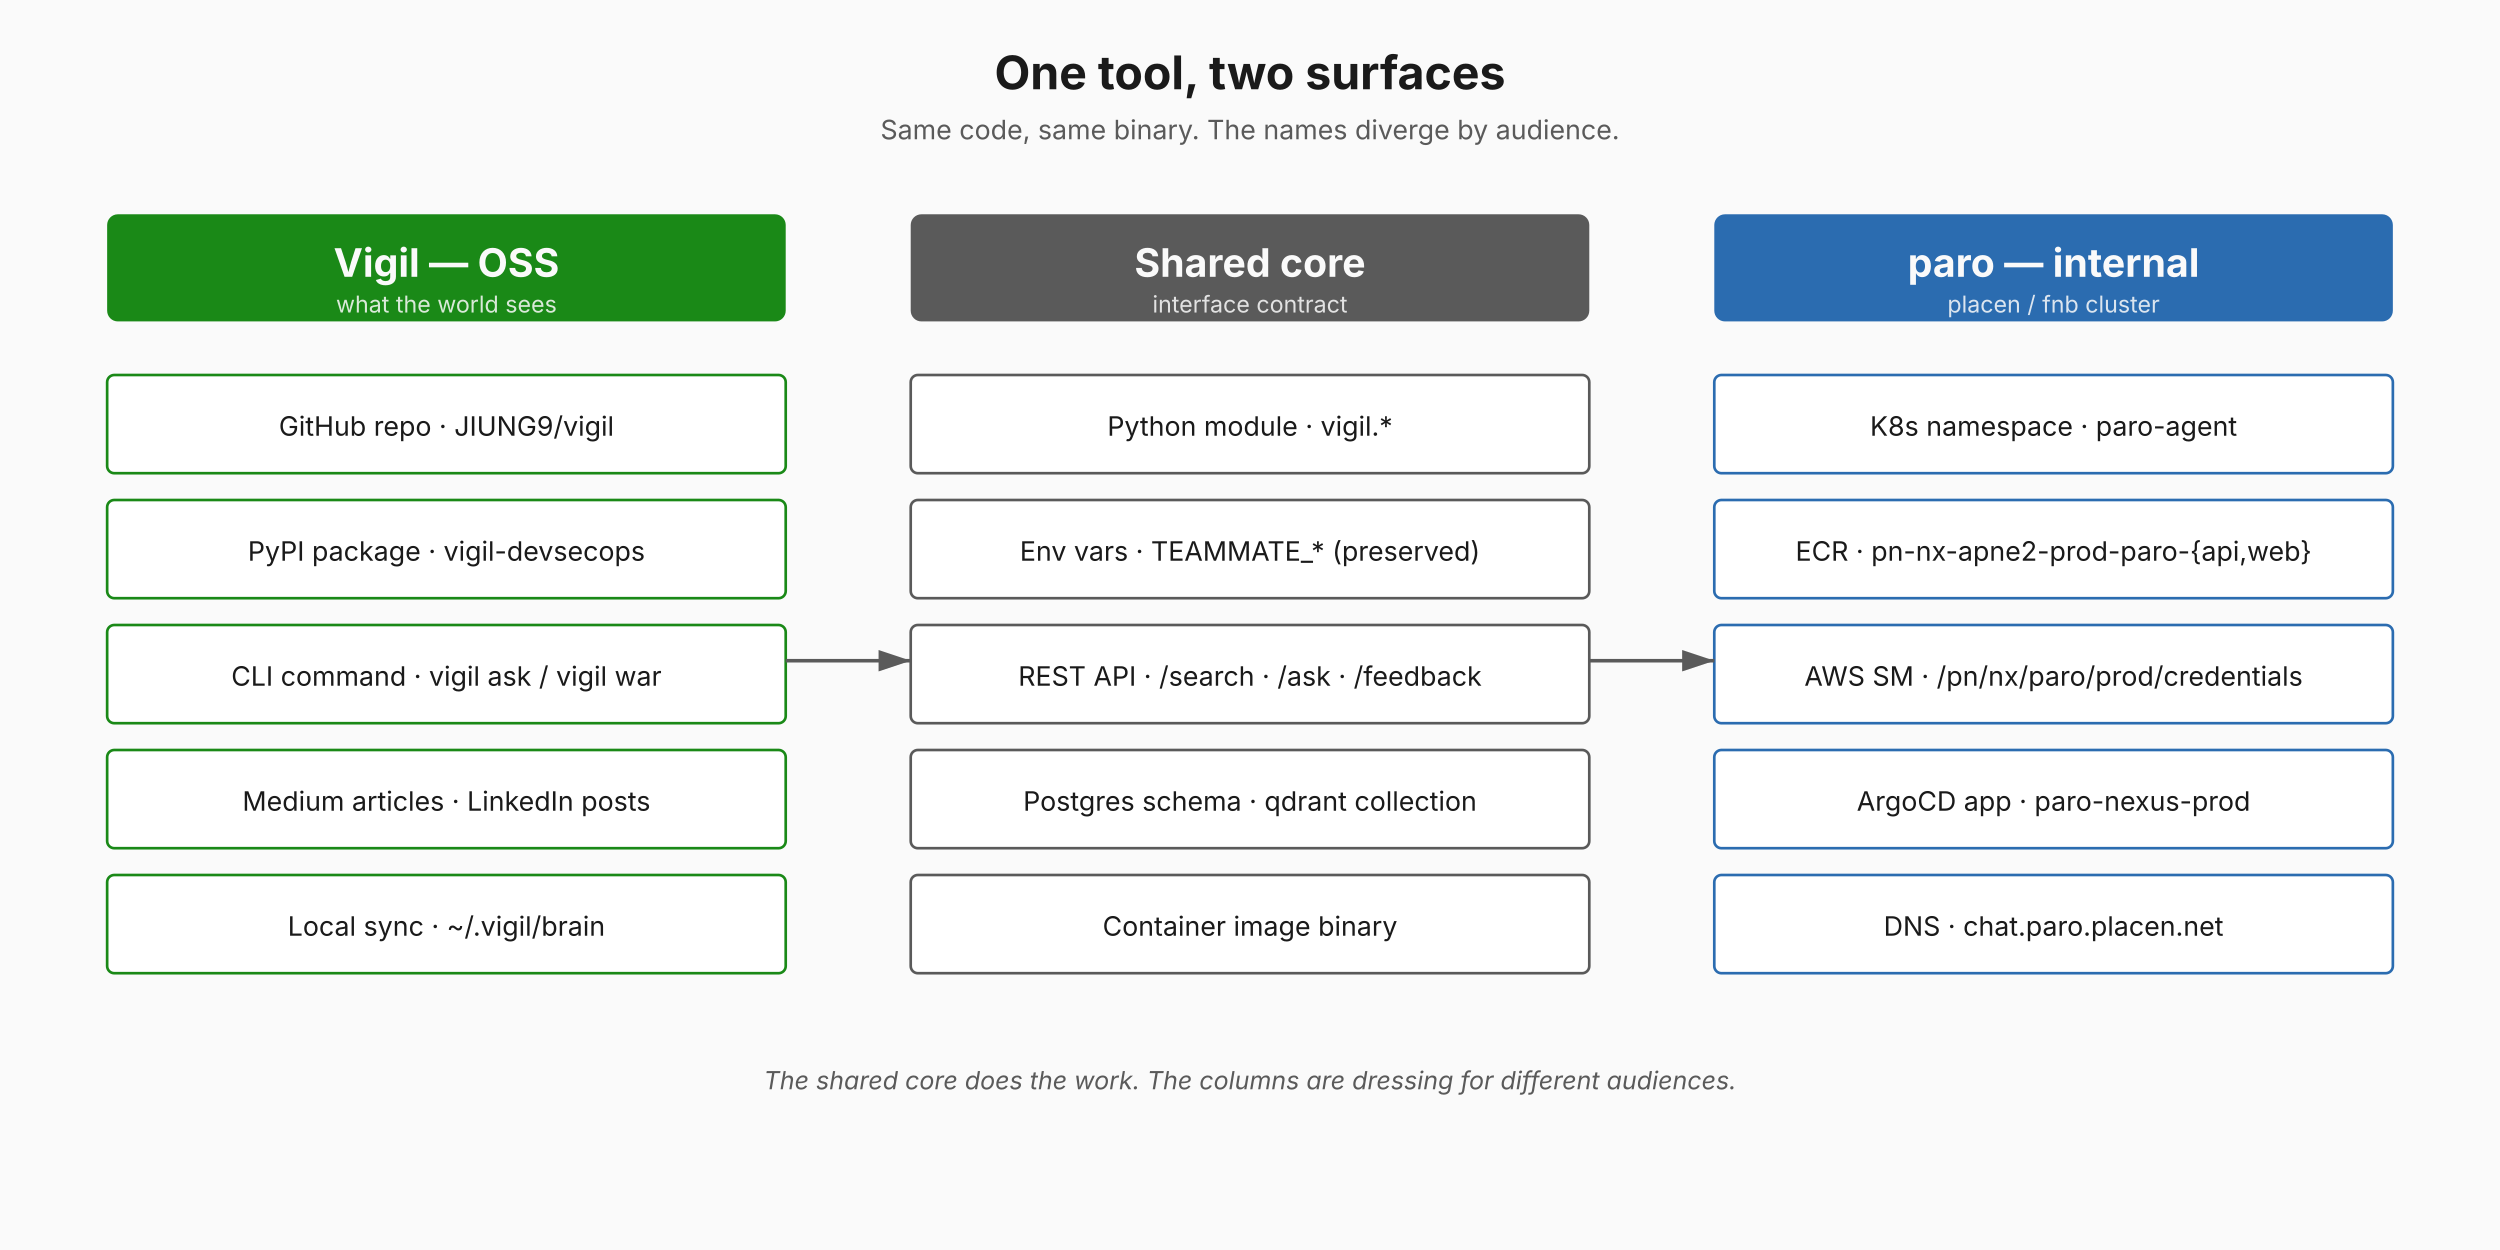
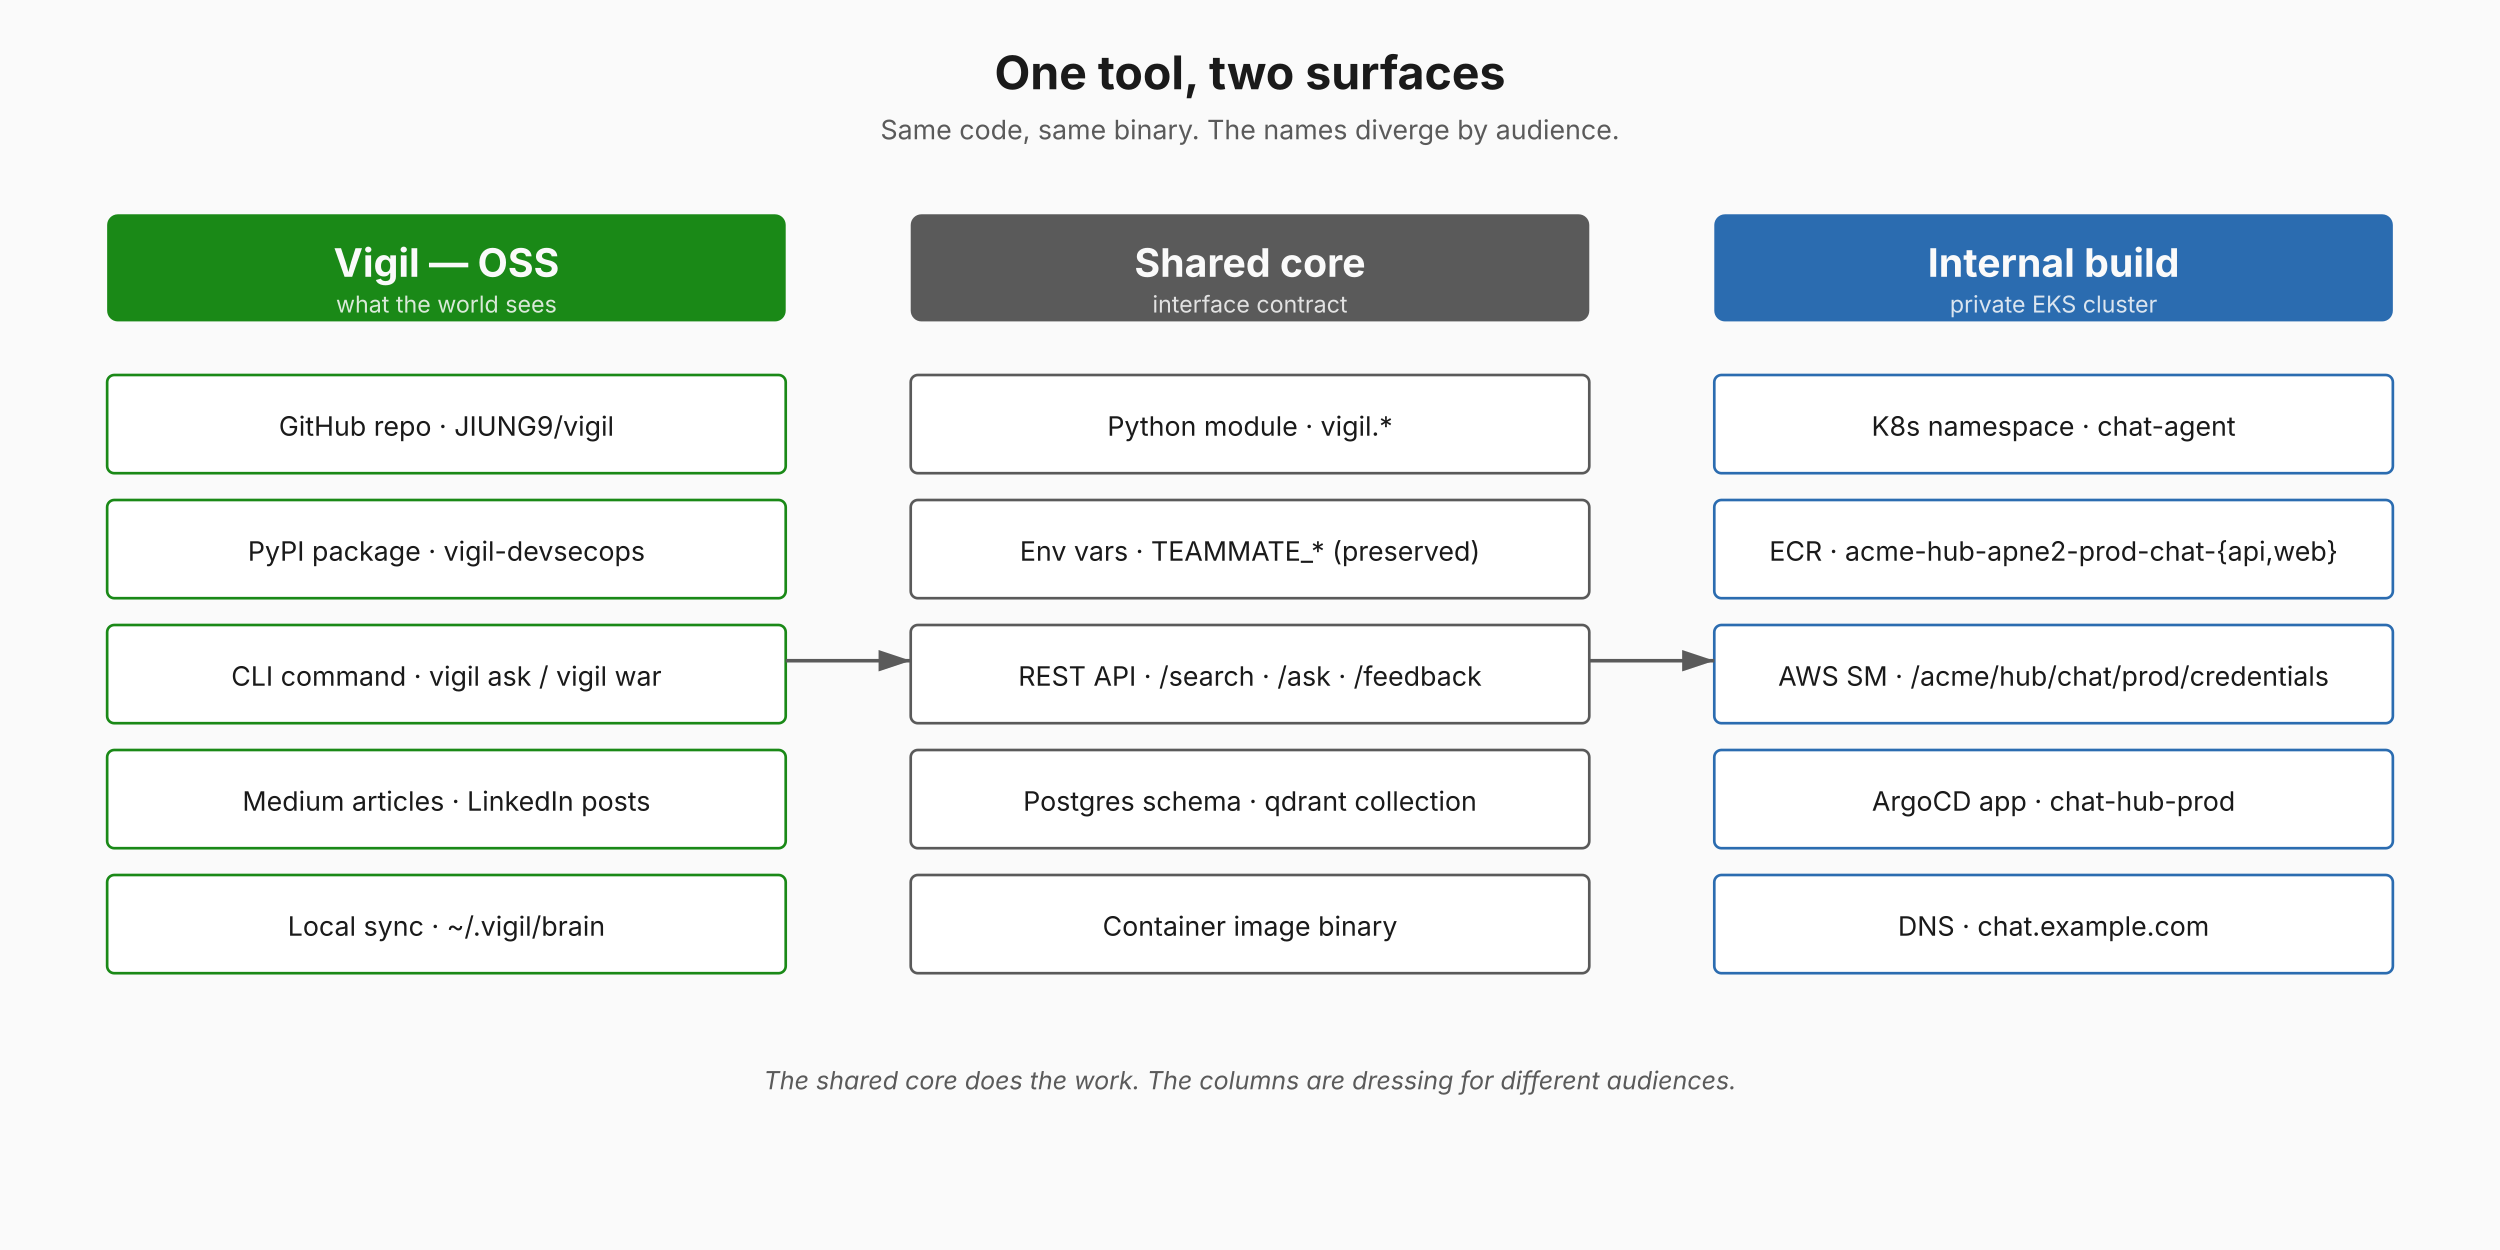
<svg xmlns="http://www.w3.org/2000/svg" viewBox="0 0 1400 700" font-family="-apple-system, Inter, sans-serif">
  <rect width="1400" height="700" fill="#fafafa" />
  <text x="700" y="50" text-anchor="middle" font-size="26" font-weight="700" fill="#1a1a1a">One tool, two surfaces</text>
  <text x="700" y="78" text-anchor="middle" font-size="15" fill="#5a5a5a">Same code, same binary. The names diverge by audience.</text>
  <rect x="60" y="120" width="380" height="60" fill="#1a8917" rx="6" />
  <text x="250" y="155" text-anchor="middle" font-size="22" font-weight="700" fill="#fafafa">Vigil — OSS</text>
  <text x="250" y="175" text-anchor="middle" font-size="13" fill="#fafafa" opacity="0.85">what the world sees</text>
  <rect x="510" y="120" width="380" height="60" fill="#5a5a5a" rx="6" />
  <text x="700" y="155" text-anchor="middle" font-size="22" font-weight="700" fill="#fafafa">Shared core</text>
  <text x="700" y="175" text-anchor="middle" font-size="13" fill="#fafafa" opacity="0.85">interface contract</text>
  <rect x="960" y="120" width="380" height="60" fill="#2b6cb0" rx="6" />
-   <text x="1150" y="155" text-anchor="middle" font-size="22" font-weight="700" fill="#fafafa">paro — internal</text>
-   <text x="1150" y="175" text-anchor="middle" font-size="13" fill="#fafafa" opacity="0.85">placen / fnb cluster</text>
+   <text x="1150" y="155" text-anchor="middle" font-size="22" font-weight="700" fill="#fafafa">Internal build</text>
+   <text x="1150" y="175" text-anchor="middle" font-size="13" fill="#fafafa" opacity="0.85">private EKS cluster</text>
  <g font-size="15" fill="#1a1a1a">
    <rect x="60" y="210" width="380" height="55" fill="#ffffff" stroke="#1a8917" stroke-width="1.5" rx="4" />
    <text x="250" y="244" text-anchor="middle">GitHub repo · JIUNG9/vigil</text>
    <rect x="60" y="280" width="380" height="55" fill="#ffffff" stroke="#1a8917" stroke-width="1.5" rx="4" />
    <text x="250" y="314" text-anchor="middle">PyPI package · vigil-devsecops</text>
    <rect x="60" y="350" width="380" height="55" fill="#ffffff" stroke="#1a8917" stroke-width="1.5" rx="4" />
    <text x="250" y="384" text-anchor="middle">CLI command · vigil ask / vigil war</text>
    <rect x="60" y="420" width="380" height="55" fill="#ffffff" stroke="#1a8917" stroke-width="1.5" rx="4" />
    <text x="250" y="454" text-anchor="middle">Medium articles · LinkedIn posts</text>
    <rect x="60" y="490" width="380" height="55" fill="#ffffff" stroke="#1a8917" stroke-width="1.5" rx="4" />
    <text x="250" y="524" text-anchor="middle">Local sync · ~/.vigil/brain</text>
  </g>
  <g font-size="15" fill="#1a1a1a">
    <rect x="510" y="210" width="380" height="55" fill="#ffffff" stroke="#5a5a5a" stroke-width="1.5" rx="4" />
    <text x="700" y="244" text-anchor="middle">Python module · vigil.*</text>
    <rect x="510" y="280" width="380" height="55" fill="#ffffff" stroke="#5a5a5a" stroke-width="1.5" rx="4" />
    <text x="700" y="314" text-anchor="middle">Env vars · TEAMMATE_* (preserved)</text>
    <rect x="510" y="350" width="380" height="55" fill="#ffffff" stroke="#5a5a5a" stroke-width="1.5" rx="4" />
    <text x="700" y="384" text-anchor="middle">REST API · /search · /ask · /feedback</text>
    <rect x="510" y="420" width="380" height="55" fill="#ffffff" stroke="#5a5a5a" stroke-width="1.5" rx="4" />
    <text x="700" y="454" text-anchor="middle">Postgres schema · qdrant collection</text>
    <rect x="510" y="490" width="380" height="55" fill="#ffffff" stroke="#5a5a5a" stroke-width="1.5" rx="4" />
    <text x="700" y="524" text-anchor="middle">Container image binary</text>
  </g>
  <g font-size="15" fill="#1a1a1a">
    <rect x="960" y="210" width="380" height="55" fill="#ffffff" stroke="#2b6cb0" stroke-width="1.5" rx="4" />
-     <text x="1150" y="244" text-anchor="middle">K8s namespace · paro-agent</text>
+     <text x="1150" y="244" text-anchor="middle">K8s namespace · chat-agent</text>
    <rect x="960" y="280" width="380" height="55" fill="#ffffff" stroke="#2b6cb0" stroke-width="1.5" rx="4" />
-     <text x="1150" y="314" text-anchor="middle">ECR · pn-nx-apne2-prod-paro-{api,web}</text>
+     <text x="1150" y="314" text-anchor="middle">ECR · acme-hub-apne2-prod-chat-{api,web}</text>
    <rect x="960" y="350" width="380" height="55" fill="#ffffff" stroke="#2b6cb0" stroke-width="1.5" rx="4" />
-     <text x="1150" y="384" text-anchor="middle">AWS SM · /pn/nx/paro/prod/credentials</text>
+     <text x="1150" y="384" text-anchor="middle">AWS SM · /acme/hub/chat/prod/credentials</text>
    <rect x="960" y="420" width="380" height="55" fill="#ffffff" stroke="#2b6cb0" stroke-width="1.5" rx="4" />
-     <text x="1150" y="454" text-anchor="middle">ArgoCD app · paro-nexus-prod</text>
+     <text x="1150" y="454" text-anchor="middle">ArgoCD app · chat-hub-prod</text>
    <rect x="960" y="490" width="380" height="55" fill="#ffffff" stroke="#2b6cb0" stroke-width="1.5" rx="4" />
-     <text x="1150" y="524" text-anchor="middle">DNS · chat.paro.placen.net</text>
+     <text x="1150" y="524" text-anchor="middle">DNS · chat.example.com</text>
  </g>
  <line x1="440" y1="370" x2="510" y2="370" stroke="#5a5a5a" stroke-width="2" marker-end="url(#arrow)" />
  <line x1="890" y1="370" x2="960" y2="370" stroke="#5a5a5a" stroke-width="2" marker-end="url(#arrow)" />
  <defs>
    <marker id="arrow" markerWidth="10" markerHeight="10" refX="9" refY="3" orient="auto" markerUnits="strokeWidth">
      <path d="M0,0 L0,6 L9,3 z" fill="#5a5a5a" />
    </marker>
  </defs>
  <text x="700" y="610" text-anchor="middle" font-size="14" fill="#5a5a5a" font-style="italic">
    The shared core does the work. The columns are dressing for different audiences.
  </text>
</svg>
